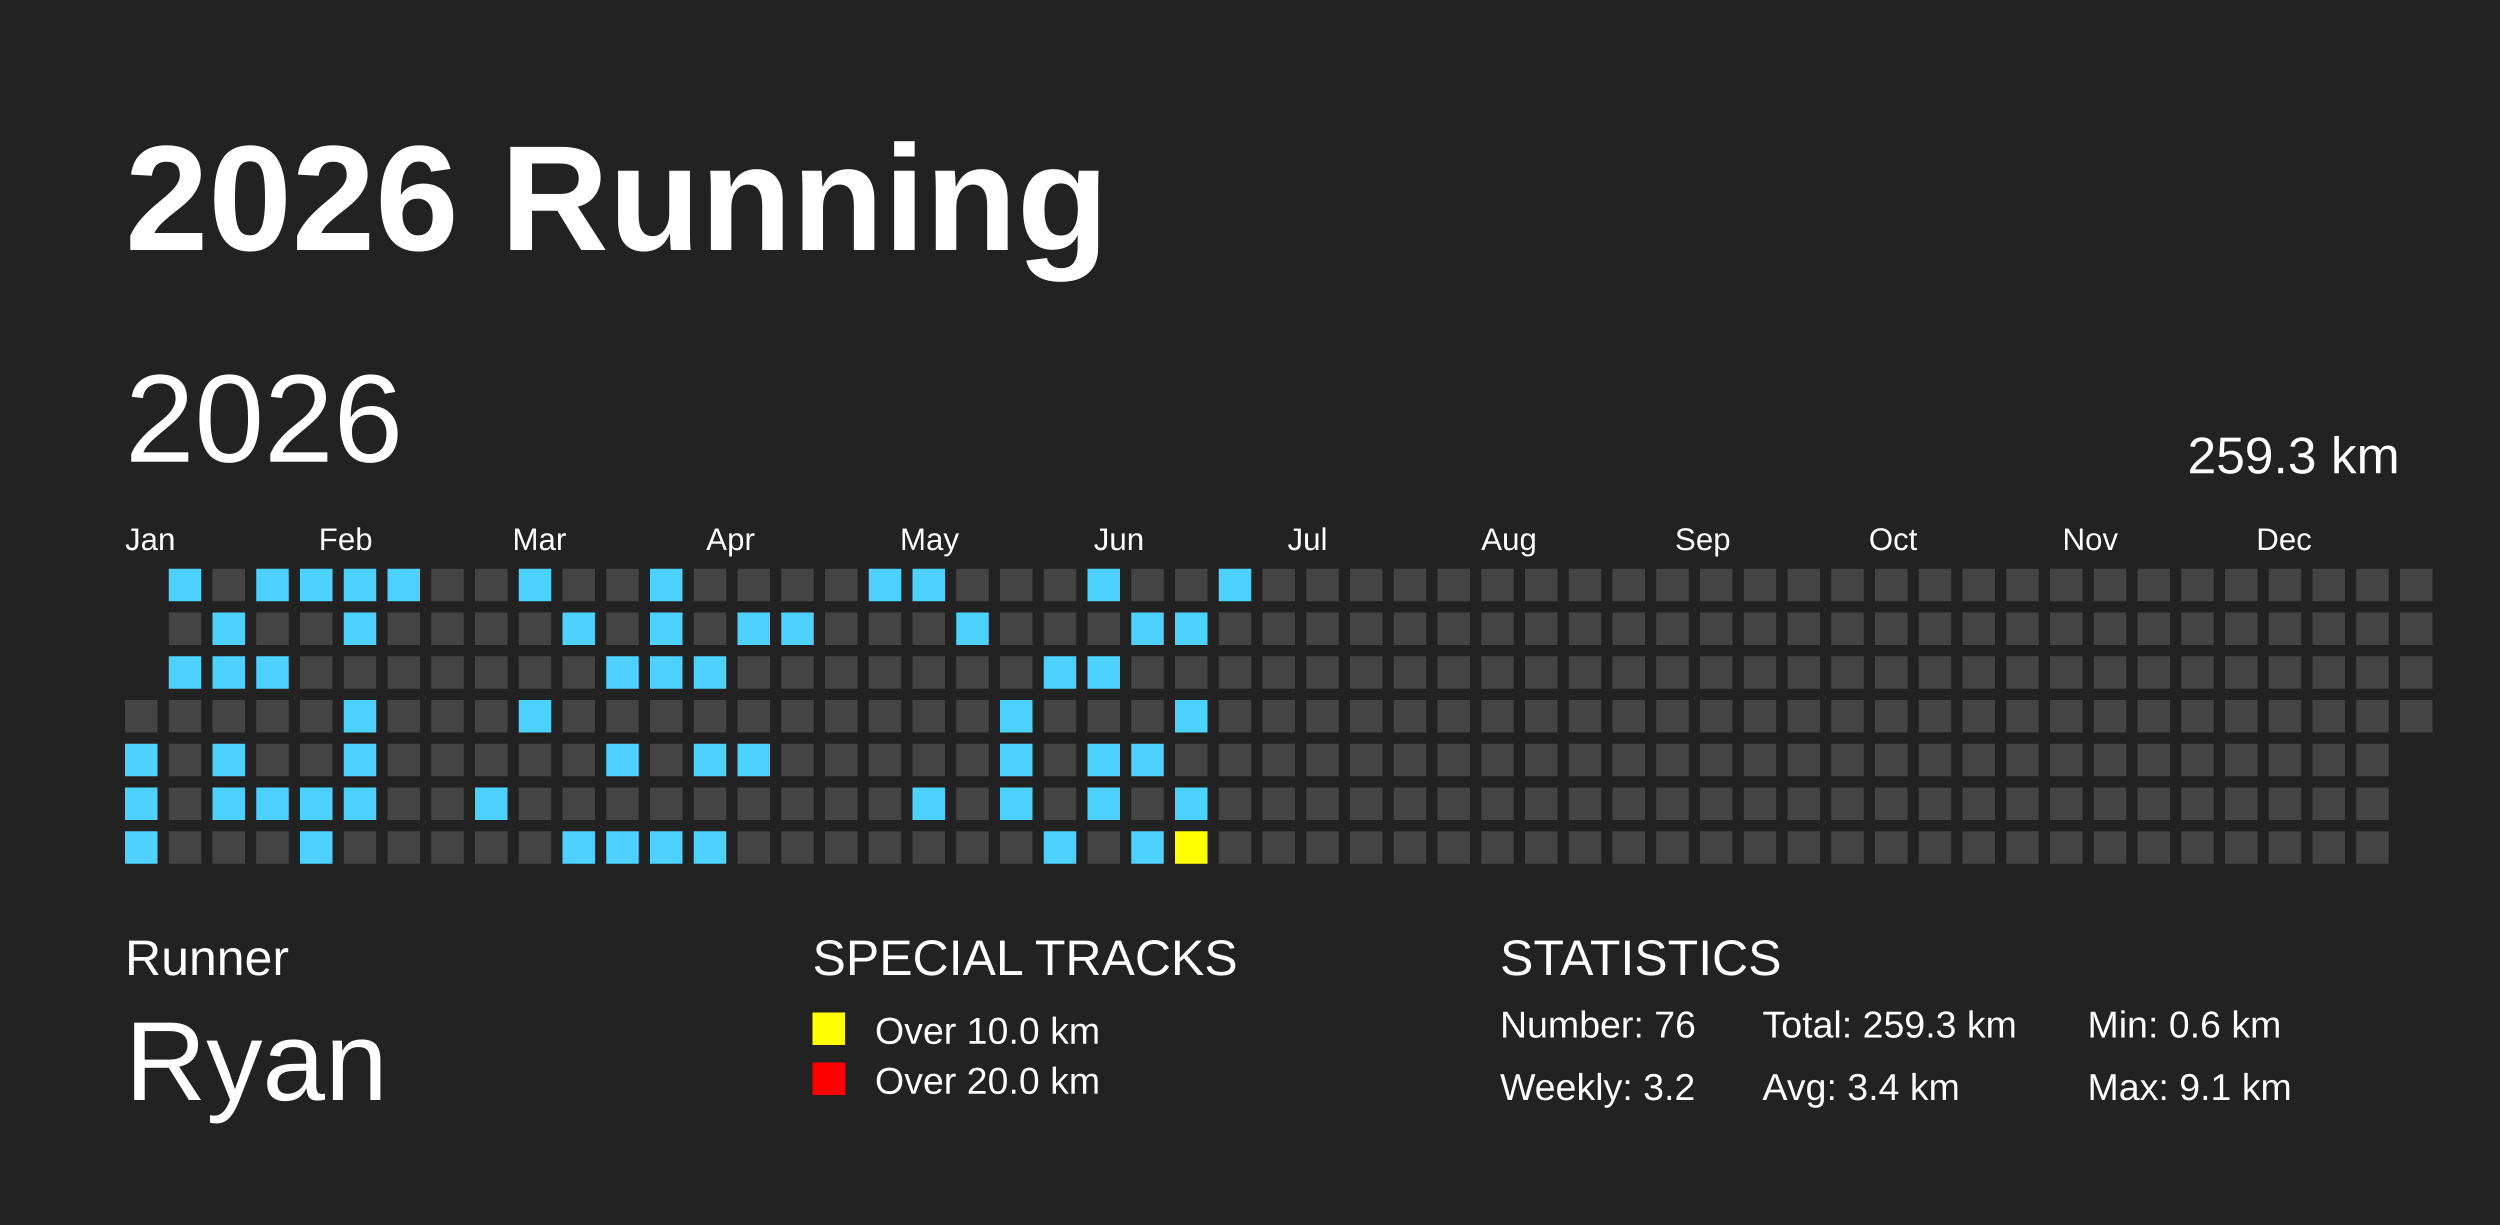
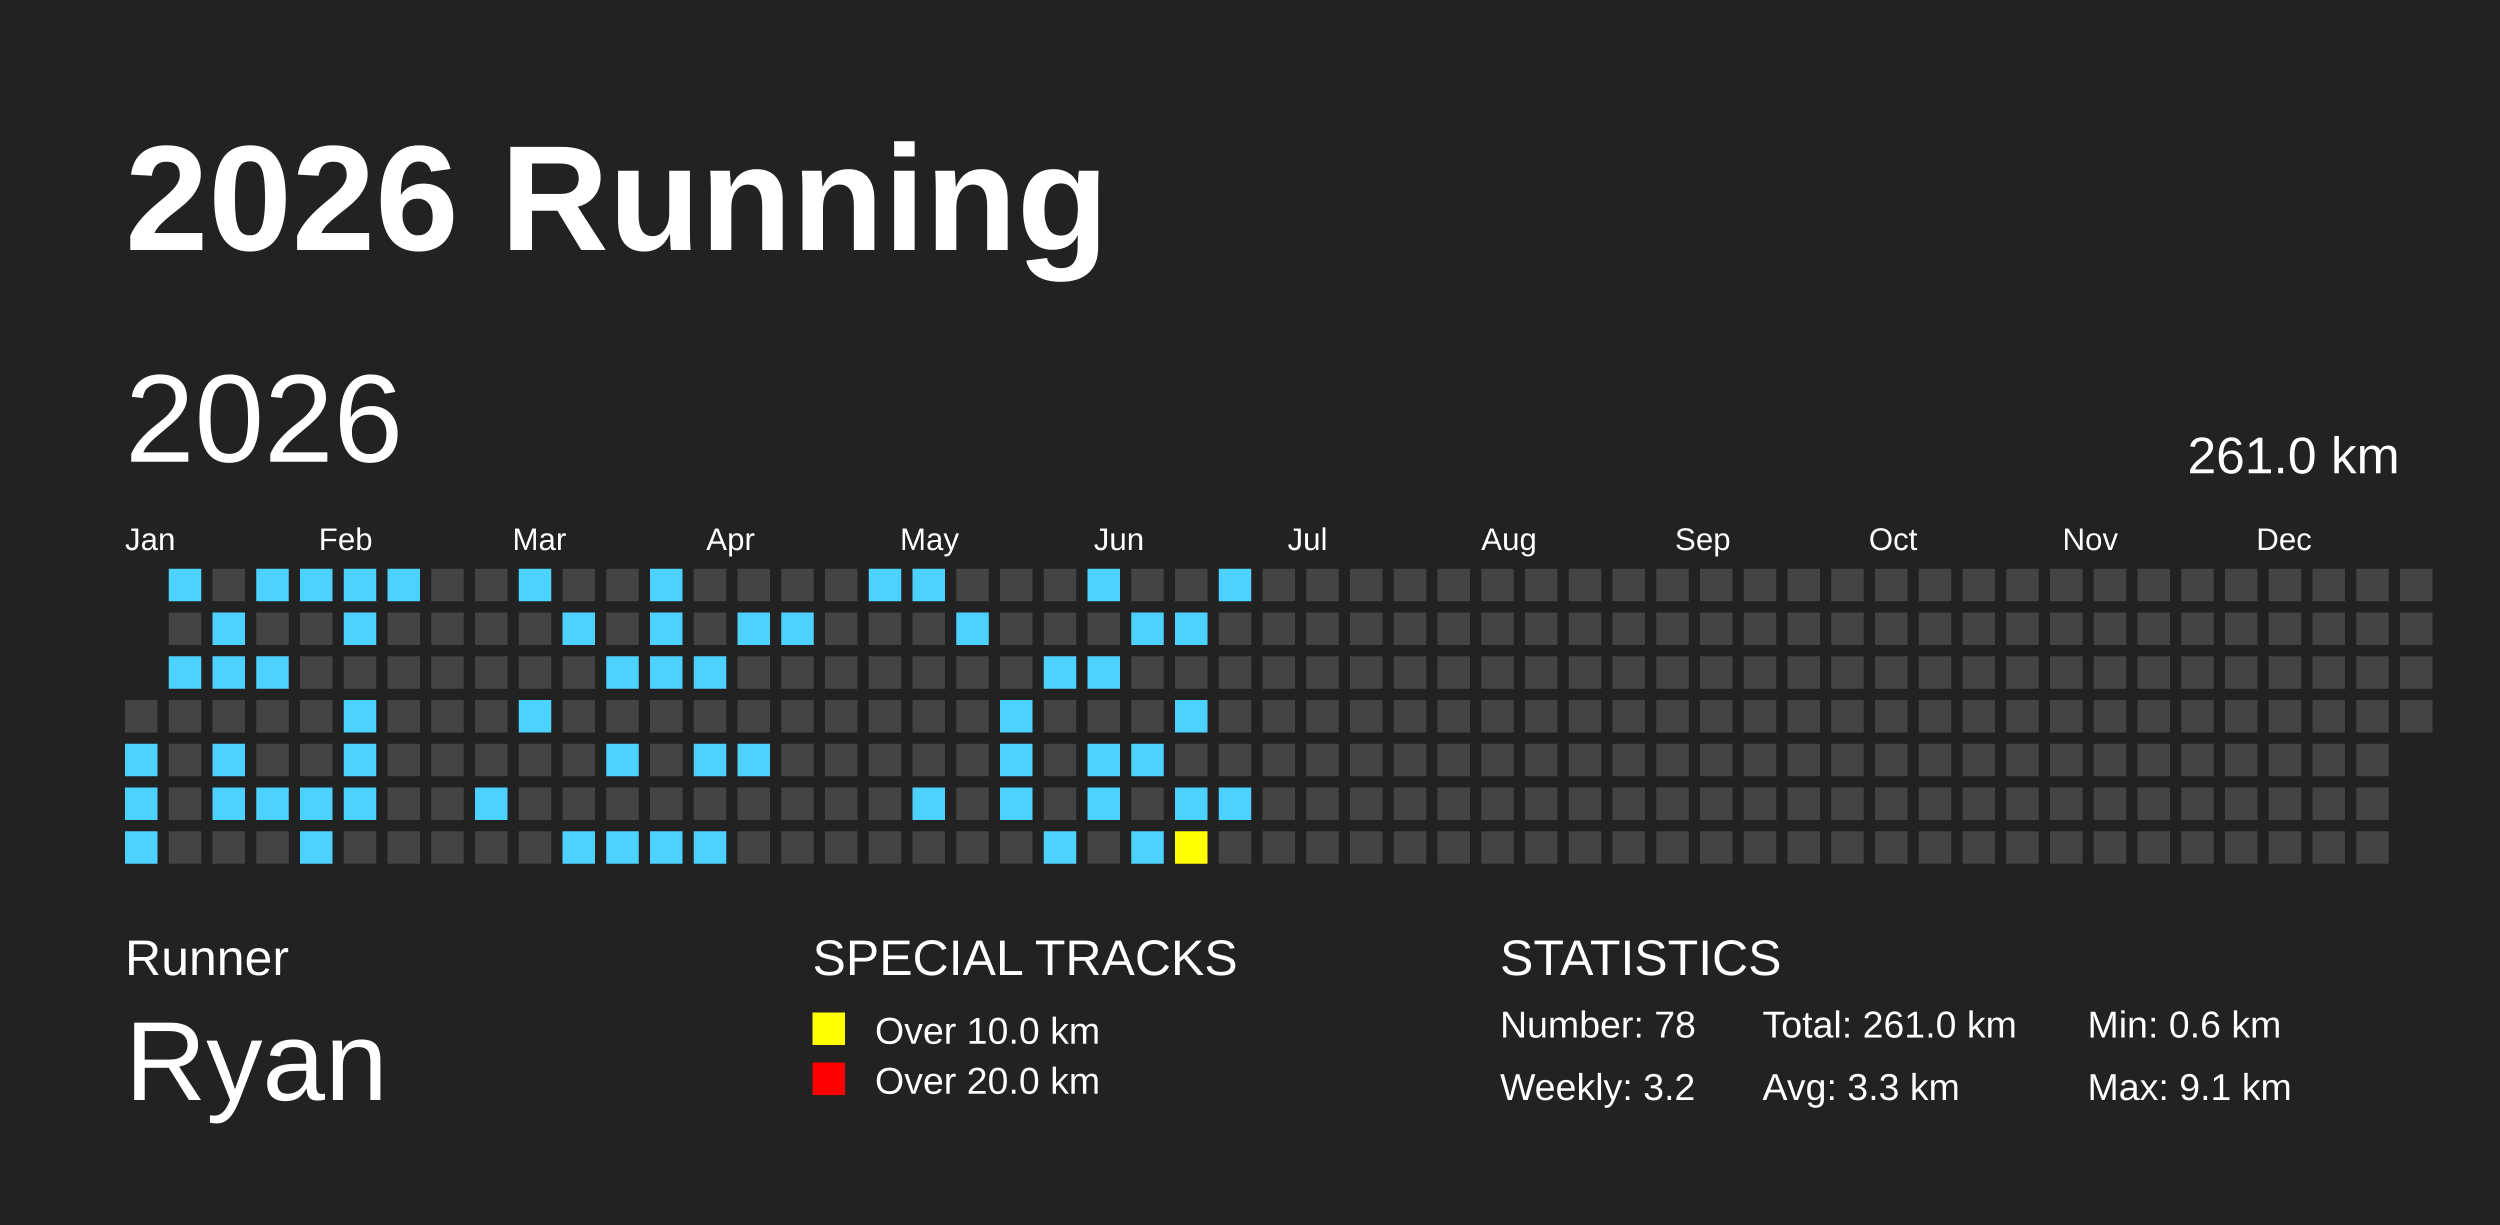
<svg xmlns="http://www.w3.org/2000/svg" baseProfile="full" height="98mm" version="1.1" viewBox="0,0,200,98" width="200mm">
  <defs />
  <rect fill="#222222" height="98" width="200" x="0" y="0" />
  <text fill="#FFFFFF" style="font-size:12px; font-family:Arial; font-weight:bold;" x="10" y="20">2026 Running</text>
  <text fill="#FFFFFF" style="font-size:4px; font-family:Arial" x="10" y="78">Runner</text>
  <text fill="#FFFFFF" style="font-size:9px; font-family:Arial" x="10" y="88">Ryan</text>
  <text fill="#FFFFFF" style="font-size:4px; font-family:Arial" x="65" y="78">SPECIAL TRACKS</text>
  <rect fill="yellow" height="2.6" width="2.6" x="65" y="81" />
  <text fill="#FFFFFF" style="font-size:3px; font-family:Arial" x="70" y="83.5">Over 10.0 km</text>
  <rect fill="red" height="2.6" width="2.6" x="65" y="85" />
  <text fill="#FFFFFF" style="font-size:3px; font-family:Arial" x="70" y="87.5">Over 20.0 km</text>
  <text fill="#FFFFFF" style="font-size:4px; font-family:Arial" x="120" y="78">STATISTICS</text>
-   <text fill="#FFFFFF" style="font-size:3px; font-family:Arial" x="120" y="83">Number: 76</text>
+   <text fill="#FFFFFF" style="font-size:3px; font-family:Arial" x="120" y="83">Number: 78</text>
  <text fill="#FFFFFF" style="font-size:3px; font-family:Arial" x="120" y="88">Weekly: 3.2</text>
-   <text fill="#FFFFFF" style="font-size:3px; font-family:Arial" x="141" y="83">Total: 259.3 km</text>
-   <text fill="#FFFFFF" style="font-size:3px; font-family:Arial" x="141" y="88">Avg: 3.4 km</text>
+   <text fill="#FFFFFF" style="font-size:3px; font-family:Arial" x="141" y="83">Total: 261.0 km</text>
+   <text fill="#FFFFFF" style="font-size:3px; font-family:Arial" x="141" y="88">Avg: 3.3 km</text>
  <text fill="#FFFFFF" style="font-size:3px; font-family:Arial" x="167" y="83">Min: 0.6 km</text>
  <text fill="#FFFFFF" style="font-size:3px; font-family:Arial" x="167" y="88">Max: 9.1 km</text>
  <text dominant-baseline="hanging" fill="#FFFFFF" style="font-size:10.0px; font-family:Arial;" x="10" y="30">2026</text>
-   <text dominant-baseline="hanging" fill="#FFFFFF" style="font-size:4.125px; font-family:Arial;" x="175" y="35">259.3 km</text>
+   <text dominant-baseline="hanging" fill="#FFFFFF" style="font-size:4.125px; font-family:Arial;" x="175" y="35">261.0 km</text>
  <text fill="#FFFFFF" style="font-size:2.5px; font-family:Arial" x="10.0" y="44">Jan</text>
  <text fill="#FFFFFF" style="font-size:2.5px; font-family:Arial" x="25.5" y="44">Feb</text>
  <text fill="#FFFFFF" style="font-size:2.5px; font-family:Arial" x="41.0" y="44">Mar</text>
  <text fill="#FFFFFF" style="font-size:2.5px; font-family:Arial" x="56.5" y="44">Apr</text>
  <text fill="#FFFFFF" style="font-size:2.5px; font-family:Arial" x="72.0" y="44">May</text>
  <text fill="#FFFFFF" style="font-size:2.5px; font-family:Arial" x="87.5" y="44">Jun</text>
  <text fill="#FFFFFF" style="font-size:2.5px; font-family:Arial" x="103.0" y="44">Jul</text>
  <text fill="#FFFFFF" style="font-size:2.5px; font-family:Arial" x="118.5" y="44">Aug</text>
  <text fill="#FFFFFF" style="font-size:2.5px; font-family:Arial" x="134.0" y="44">Sep</text>
  <text fill="#FFFFFF" style="font-size:2.5px; font-family:Arial" x="149.5" y="44">Oct</text>
  <text fill="#FFFFFF" style="font-size:2.5px; font-family:Arial" x="165.0" y="44">Nov</text>
  <text fill="#FFFFFF" style="font-size:2.5px; font-family:Arial" x="180.5" y="44">Dec</text>
  <rect fill="#444444" height="2.6" width="2.6" x="10.0" y="56.0" />
  <rect fill="#4DD2FF" height="2.6" width="2.6" x="10.0" y="59.5" />
  <rect fill="#4DD2FF" height="2.6" width="2.6" x="10.0" y="63.0" />
  <rect fill="#4DD2FF" height="2.6" width="2.6" x="10.0" y="66.5" />
  <rect fill="#4DD2FF" height="2.6" width="2.6" x="13.5" y="45.5" />
  <rect fill="#444444" height="2.6" width="2.6" x="13.5" y="49.0" />
  <rect fill="#4DD2FF" height="2.6" width="2.6" x="13.5" y="52.5" />
  <rect fill="#444444" height="2.6" width="2.6" x="13.5" y="56.0" />
  <rect fill="#444444" height="2.6" width="2.6" x="13.5" y="59.5" />
  <rect fill="#444444" height="2.6" width="2.6" x="13.5" y="63.0" />
  <rect fill="#444444" height="2.6" width="2.6" x="13.5" y="66.5" />
  <rect fill="#444444" height="2.6" width="2.6" x="17.0" y="45.5" />
  <rect fill="#4DD2FF" height="2.6" width="2.6" x="17.0" y="49.0" />
  <rect fill="#4DD2FF" height="2.6" width="2.6" x="17.0" y="52.5" />
  <rect fill="#444444" height="2.6" width="2.6" x="17.0" y="56.0" />
  <rect fill="#4DD2FF" height="2.6" width="2.6" x="17.0" y="59.5" />
  <rect fill="#4DD2FF" height="2.6" width="2.6" x="17.0" y="63.0" />
  <rect fill="#444444" height="2.6" width="2.6" x="17.0" y="66.5" />
  <rect fill="#4DD2FF" height="2.6" width="2.6" x="20.5" y="45.5" />
  <rect fill="#444444" height="2.6" width="2.6" x="20.5" y="49.0" />
  <rect fill="#4DD2FF" height="2.6" width="2.6" x="20.5" y="52.5" />
  <rect fill="#444444" height="2.6" width="2.6" x="20.5" y="56.0" />
  <rect fill="#444444" height="2.6" width="2.6" x="20.5" y="59.5" />
  <rect fill="#4DD2FF" height="2.6" width="2.6" x="20.5" y="63.0" />
  <rect fill="#444444" height="2.6" width="2.6" x="20.5" y="66.5" />
  <rect fill="#4DD2FF" height="2.6" width="2.6" x="24.0" y="45.5" />
  <rect fill="#444444" height="2.6" width="2.6" x="24.0" y="49.0" />
  <rect fill="#444444" height="2.6" width="2.6" x="24.0" y="52.5" />
  <rect fill="#444444" height="2.6" width="2.6" x="24.0" y="56.0" />
  <rect fill="#444444" height="2.6" width="2.6" x="24.0" y="59.5" />
  <rect fill="#4DD2FF" height="2.6" width="2.6" x="24.0" y="63.0" />
  <rect fill="#4DD2FF" height="2.6" width="2.6" x="24.0" y="66.5" />
  <rect fill="#4DD2FF" height="2.6" width="2.6" x="27.5" y="45.5" />
  <rect fill="#4DD2FF" height="2.6" width="2.6" x="27.5" y="49.0" />
  <rect fill="#444444" height="2.6" width="2.6" x="27.5" y="52.5" />
  <rect fill="#4DD2FF" height="2.6" width="2.6" x="27.5" y="56.0" />
  <rect fill="#4DD2FF" height="2.6" width="2.6" x="27.5" y="59.5" />
  <rect fill="#4DD2FF" height="2.6" width="2.6" x="27.5" y="63.0" />
  <rect fill="#444444" height="2.6" width="2.6" x="27.5" y="66.5" />
  <rect fill="#4DD2FF" height="2.6" width="2.6" x="31.0" y="45.5" />
  <rect fill="#444444" height="2.6" width="2.6" x="31.0" y="49.0" />
  <rect fill="#444444" height="2.6" width="2.6" x="31.0" y="52.5" />
  <rect fill="#444444" height="2.6" width="2.6" x="31.0" y="56.0" />
  <rect fill="#444444" height="2.6" width="2.6" x="31.0" y="59.5" />
  <rect fill="#444444" height="2.6" width="2.6" x="31.0" y="63.0" />
  <rect fill="#444444" height="2.6" width="2.6" x="31.0" y="66.5" />
  <rect fill="#444444" height="2.6" width="2.6" x="34.5" y="45.5" />
  <rect fill="#444444" height="2.6" width="2.6" x="34.5" y="49.0" />
  <rect fill="#444444" height="2.6" width="2.6" x="34.5" y="52.5" />
  <rect fill="#444444" height="2.6" width="2.6" x="34.5" y="56.0" />
  <rect fill="#444444" height="2.6" width="2.6" x="34.5" y="59.5" />
  <rect fill="#444444" height="2.6" width="2.6" x="34.5" y="63.0" />
  <rect fill="#444444" height="2.6" width="2.6" x="34.5" y="66.5" />
  <rect fill="#444444" height="2.6" width="2.6" x="38.0" y="45.5" />
  <rect fill="#444444" height="2.6" width="2.6" x="38.0" y="49.0" />
  <rect fill="#444444" height="2.6" width="2.6" x="38.0" y="52.5" />
  <rect fill="#444444" height="2.6" width="2.6" x="38.0" y="56.0" />
  <rect fill="#444444" height="2.6" width="2.6" x="38.0" y="59.5" />
  <rect fill="#4DD2FF" height="2.6" width="2.6" x="38.0" y="63.0" />
  <rect fill="#444444" height="2.6" width="2.6" x="38.0" y="66.5" />
  <rect fill="#4DD2FF" height="2.6" width="2.6" x="41.5" y="45.5" />
  <rect fill="#444444" height="2.6" width="2.6" x="41.5" y="49.0" />
  <rect fill="#444444" height="2.6" width="2.6" x="41.5" y="52.5" />
  <rect fill="#4DD2FF" height="2.6" width="2.6" x="41.5" y="56.0" />
  <rect fill="#444444" height="2.6" width="2.6" x="41.5" y="59.5" />
  <rect fill="#444444" height="2.6" width="2.6" x="41.5" y="63.0" />
  <rect fill="#444444" height="2.6" width="2.6" x="41.5" y="66.5" />
  <rect fill="#444444" height="2.6" width="2.6" x="45.0" y="45.5" />
  <rect fill="#4DD2FF" height="2.6" width="2.6" x="45.0" y="49.0" />
  <rect fill="#444444" height="2.6" width="2.6" x="45.0" y="52.5" />
  <rect fill="#444444" height="2.6" width="2.6" x="45.0" y="56.0" />
  <rect fill="#444444" height="2.6" width="2.6" x="45.0" y="59.5" />
  <rect fill="#444444" height="2.6" width="2.6" x="45.0" y="63.0" />
  <rect fill="#4DD2FF" height="2.6" width="2.6" x="45.0" y="66.5" />
  <rect fill="#444444" height="2.6" width="2.6" x="48.5" y="45.5" />
  <rect fill="#444444" height="2.6" width="2.6" x="48.5" y="49.0" />
  <rect fill="#4DD2FF" height="2.6" width="2.6" x="48.5" y="52.5" />
  <rect fill="#444444" height="2.6" width="2.6" x="48.5" y="56.0" />
  <rect fill="#4DD2FF" height="2.6" width="2.6" x="48.5" y="59.5" />
  <rect fill="#444444" height="2.6" width="2.6" x="48.5" y="63.0" />
  <rect fill="#4DD2FF" height="2.6" width="2.6" x="48.5" y="66.5" />
  <rect fill="#4DD2FF" height="2.6" width="2.6" x="52.0" y="45.5" />
  <rect fill="#4DD2FF" height="2.6" width="2.6" x="52.0" y="49.0" />
  <rect fill="#4DD2FF" height="2.6" width="2.6" x="52.0" y="52.5" />
  <rect fill="#444444" height="2.6" width="2.6" x="52.0" y="56.0" />
  <rect fill="#444444" height="2.6" width="2.6" x="52.0" y="59.5" />
  <rect fill="#444444" height="2.6" width="2.6" x="52.0" y="63.0" />
  <rect fill="#4DD2FF" height="2.6" width="2.6" x="52.0" y="66.5" />
  <rect fill="#444444" height="2.6" width="2.6" x="55.5" y="45.5" />
  <rect fill="#444444" height="2.6" width="2.6" x="55.5" y="49.0" />
  <rect fill="#4DD2FF" height="2.6" width="2.6" x="55.5" y="52.5" />
  <rect fill="#444444" height="2.6" width="2.6" x="55.5" y="56.0" />
  <rect fill="#4DD2FF" height="2.6" width="2.6" x="55.5" y="59.5" />
  <rect fill="#444444" height="2.6" width="2.6" x="55.5" y="63.0" />
  <rect fill="#4DD2FF" height="2.6" width="2.6" x="55.5" y="66.5" />
  <rect fill="#444444" height="2.6" width="2.6" x="59.0" y="45.5" />
  <rect fill="#4DD2FF" height="2.6" width="2.6" x="59.0" y="49.0" />
  <rect fill="#444444" height="2.6" width="2.6" x="59.0" y="52.5" />
  <rect fill="#444444" height="2.6" width="2.6" x="59.0" y="56.0" />
  <rect fill="#4DD2FF" height="2.6" width="2.6" x="59.0" y="59.5" />
  <rect fill="#444444" height="2.6" width="2.6" x="59.0" y="63.0" />
  <rect fill="#444444" height="2.6" width="2.6" x="59.0" y="66.5" />
  <rect fill="#444444" height="2.6" width="2.6" x="62.5" y="45.5" />
  <rect fill="#4DD2FF" height="2.6" width="2.6" x="62.5" y="49.0" />
  <rect fill="#444444" height="2.6" width="2.6" x="62.5" y="52.5" />
  <rect fill="#444444" height="2.6" width="2.6" x="62.5" y="56.0" />
  <rect fill="#444444" height="2.6" width="2.6" x="62.5" y="59.5" />
  <rect fill="#444444" height="2.6" width="2.6" x="62.5" y="63.0" />
  <rect fill="#444444" height="2.6" width="2.6" x="62.5" y="66.5" />
  <rect fill="#444444" height="2.6" width="2.6" x="66.0" y="45.5" />
  <rect fill="#444444" height="2.6" width="2.6" x="66.0" y="49.0" />
  <rect fill="#444444" height="2.6" width="2.6" x="66.0" y="52.5" />
  <rect fill="#444444" height="2.6" width="2.6" x="66.0" y="56.0" />
  <rect fill="#444444" height="2.6" width="2.6" x="66.0" y="59.5" />
  <rect fill="#444444" height="2.6" width="2.6" x="66.0" y="63.0" />
  <rect fill="#444444" height="2.6" width="2.6" x="66.0" y="66.5" />
  <rect fill="#4DD2FF" height="2.6" width="2.6" x="69.5" y="45.5" />
  <rect fill="#444444" height="2.6" width="2.6" x="69.5" y="49.0" />
  <rect fill="#444444" height="2.6" width="2.6" x="69.5" y="52.5" />
  <rect fill="#444444" height="2.6" width="2.6" x="69.5" y="56.0" />
  <rect fill="#444444" height="2.6" width="2.6" x="69.5" y="59.5" />
  <rect fill="#444444" height="2.6" width="2.6" x="69.5" y="63.0" />
  <rect fill="#444444" height="2.6" width="2.6" x="69.5" y="66.5" />
  <rect fill="#4DD2FF" height="2.6" width="2.6" x="73.0" y="45.5" />
  <rect fill="#444444" height="2.6" width="2.6" x="73.0" y="49.0" />
  <rect fill="#444444" height="2.6" width="2.6" x="73.0" y="52.5" />
  <rect fill="#444444" height="2.6" width="2.6" x="73.0" y="56.0" />
  <rect fill="#444444" height="2.6" width="2.6" x="73.0" y="59.5" />
  <rect fill="#4DD2FF" height="2.6" width="2.6" x="73.0" y="63.0" />
  <rect fill="#444444" height="2.6" width="2.6" x="73.0" y="66.5" />
  <rect fill="#444444" height="2.6" width="2.6" x="76.5" y="45.5" />
  <rect fill="#4DD2FF" height="2.6" width="2.6" x="76.5" y="49.0" />
  <rect fill="#444444" height="2.6" width="2.6" x="76.5" y="52.5" />
  <rect fill="#444444" height="2.6" width="2.6" x="76.5" y="56.0" />
  <rect fill="#444444" height="2.6" width="2.6" x="76.5" y="59.5" />
  <rect fill="#444444" height="2.6" width="2.6" x="76.5" y="63.0" />
  <rect fill="#444444" height="2.6" width="2.6" x="76.5" y="66.5" />
  <rect fill="#444444" height="2.6" width="2.6" x="80.0" y="45.5" />
  <rect fill="#444444" height="2.6" width="2.6" x="80.0" y="49.0" />
  <rect fill="#444444" height="2.6" width="2.6" x="80.0" y="52.5" />
  <rect fill="#4DD2FF" height="2.6" width="2.6" x="80.0" y="56.0" />
  <rect fill="#4DD2FF" height="2.6" width="2.6" x="80.0" y="59.5" />
  <rect fill="#4DD2FF" height="2.6" width="2.6" x="80.0" y="63.0" />
  <rect fill="#444444" height="2.6" width="2.6" x="80.0" y="66.5" />
  <rect fill="#444444" height="2.6" width="2.6" x="83.5" y="45.5" />
  <rect fill="#444444" height="2.6" width="2.6" x="83.5" y="49.0" />
  <rect fill="#4DD2FF" height="2.6" width="2.6" x="83.5" y="52.5" />
  <rect fill="#444444" height="2.6" width="2.6" x="83.5" y="56.0" />
  <rect fill="#444444" height="2.6" width="2.6" x="83.5" y="59.5" />
  <rect fill="#444444" height="2.6" width="2.6" x="83.5" y="63.0" />
  <rect fill="#4DD2FF" height="2.6" width="2.6" x="83.5" y="66.5" />
  <rect fill="#4DD2FF" height="2.6" width="2.6" x="87.0" y="45.5" />
  <rect fill="#444444" height="2.6" width="2.6" x="87.0" y="49.0" />
  <rect fill="#4DD2FF" height="2.6" width="2.6" x="87.0" y="52.5" />
  <rect fill="#444444" height="2.6" width="2.6" x="87.0" y="56.0" />
  <rect fill="#4DD2FF" height="2.6" width="2.6" x="87.0" y="59.5" />
  <rect fill="#4DD2FF" height="2.6" width="2.6" x="87.0" y="63.0" />
  <rect fill="#444444" height="2.6" width="2.6" x="87.0" y="66.5" />
  <rect fill="#444444" height="2.6" width="2.6" x="90.5" y="45.5" />
  <rect fill="#4DD2FF" height="2.6" width="2.6" x="90.5" y="49.0" />
  <rect fill="#444444" height="2.6" width="2.6" x="90.5" y="52.5" />
  <rect fill="#444444" height="2.6" width="2.6" x="90.5" y="56.0" />
  <rect fill="#4DD2FF" height="2.6" width="2.6" x="90.5" y="59.5" />
  <rect fill="#444444" height="2.6" width="2.6" x="90.5" y="63.0" />
  <rect fill="#4DD2FF" height="2.6" width="2.6" x="90.5" y="66.5" />
  <rect fill="#444444" height="2.6" width="2.6" x="94.0" y="45.5" />
  <rect fill="#4DD2FF" height="2.6" width="2.6" x="94.0" y="49.0" />
  <rect fill="#444444" height="2.6" width="2.6" x="94.0" y="52.5" />
  <rect fill="#4DD2FF" height="2.6" width="2.6" x="94.0" y="56.0" />
  <rect fill="#444444" height="2.6" width="2.6" x="94.0" y="59.5" />
  <rect fill="#4DD2FF" height="2.6" width="2.6" x="94.0" y="63.0" />
  <rect fill="yellow" height="2.6" width="2.6" x="94.0" y="66.5" />
  <rect fill="#4DD2FF" height="2.6" width="2.6" x="97.5" y="45.5" />
  <rect fill="#444444" height="2.6" width="2.6" x="97.5" y="49.0" />
  <rect fill="#444444" height="2.6" width="2.6" x="97.5" y="52.5" />
  <rect fill="#444444" height="2.6" width="2.6" x="97.5" y="56.0" />
  <rect fill="#444444" height="2.6" width="2.6" x="97.5" y="59.5" />
-   <rect fill="#444444" height="2.6" width="2.6" x="97.5" y="63.0" />
+   <rect fill="#4DD2FF" height="2.6" width="2.6" x="97.5" y="63.0" />
  <rect fill="#444444" height="2.6" width="2.6" x="97.5" y="66.5" />
  <rect fill="#444444" height="2.6" width="2.6" x="101.0" y="45.5" />
  <rect fill="#444444" height="2.6" width="2.6" x="101.0" y="49.0" />
  <rect fill="#444444" height="2.6" width="2.6" x="101.0" y="52.5" />
  <rect fill="#444444" height="2.6" width="2.6" x="101.0" y="56.0" />
  <rect fill="#444444" height="2.6" width="2.6" x="101.0" y="59.5" />
  <rect fill="#444444" height="2.6" width="2.6" x="101.0" y="63.0" />
  <rect fill="#444444" height="2.6" width="2.6" x="101.0" y="66.5" />
  <rect fill="#444444" height="2.6" width="2.6" x="104.5" y="45.5" />
  <rect fill="#444444" height="2.6" width="2.6" x="104.5" y="49.0" />
  <rect fill="#444444" height="2.6" width="2.6" x="104.5" y="52.5" />
  <rect fill="#444444" height="2.6" width="2.6" x="104.5" y="56.0" />
  <rect fill="#444444" height="2.6" width="2.6" x="104.5" y="59.5" />
  <rect fill="#444444" height="2.6" width="2.6" x="104.5" y="63.0" />
  <rect fill="#444444" height="2.6" width="2.6" x="104.5" y="66.5" />
  <rect fill="#444444" height="2.6" width="2.6" x="108.0" y="45.5" />
  <rect fill="#444444" height="2.6" width="2.6" x="108.0" y="49.0" />
  <rect fill="#444444" height="2.6" width="2.6" x="108.0" y="52.5" />
  <rect fill="#444444" height="2.6" width="2.6" x="108.0" y="56.0" />
  <rect fill="#444444" height="2.6" width="2.6" x="108.0" y="59.5" />
  <rect fill="#444444" height="2.6" width="2.6" x="108.0" y="63.0" />
  <rect fill="#444444" height="2.6" width="2.6" x="108.0" y="66.5" />
  <rect fill="#444444" height="2.6" width="2.6" x="111.5" y="45.5" />
  <rect fill="#444444" height="2.6" width="2.6" x="111.5" y="49.0" />
  <rect fill="#444444" height="2.6" width="2.6" x="111.5" y="52.5" />
  <rect fill="#444444" height="2.6" width="2.6" x="111.5" y="56.0" />
  <rect fill="#444444" height="2.6" width="2.6" x="111.5" y="59.5" />
  <rect fill="#444444" height="2.6" width="2.6" x="111.5" y="63.0" />
  <rect fill="#444444" height="2.6" width="2.6" x="111.5" y="66.5" />
  <rect fill="#444444" height="2.6" width="2.6" x="115.0" y="45.5" />
  <rect fill="#444444" height="2.6" width="2.6" x="115.0" y="49.0" />
  <rect fill="#444444" height="2.6" width="2.6" x="115.0" y="52.5" />
  <rect fill="#444444" height="2.6" width="2.6" x="115.0" y="56.0" />
  <rect fill="#444444" height="2.6" width="2.6" x="115.0" y="59.5" />
  <rect fill="#444444" height="2.6" width="2.6" x="115.0" y="63.0" />
  <rect fill="#444444" height="2.6" width="2.6" x="115.0" y="66.5" />
  <rect fill="#444444" height="2.6" width="2.6" x="118.5" y="45.5" />
  <rect fill="#444444" height="2.6" width="2.6" x="118.5" y="49.0" />
  <rect fill="#444444" height="2.6" width="2.6" x="118.5" y="52.5" />
  <rect fill="#444444" height="2.6" width="2.6" x="118.5" y="56.0" />
  <rect fill="#444444" height="2.6" width="2.6" x="118.5" y="59.5" />
  <rect fill="#444444" height="2.6" width="2.6" x="118.5" y="63.0" />
  <rect fill="#444444" height="2.6" width="2.6" x="118.5" y="66.5" />
  <rect fill="#444444" height="2.6" width="2.6" x="122.0" y="45.5" />
  <rect fill="#444444" height="2.6" width="2.6" x="122.0" y="49.0" />
  <rect fill="#444444" height="2.6" width="2.6" x="122.0" y="52.5" />
  <rect fill="#444444" height="2.6" width="2.6" x="122.0" y="56.0" />
  <rect fill="#444444" height="2.6" width="2.6" x="122.0" y="59.5" />
  <rect fill="#444444" height="2.6" width="2.6" x="122.0" y="63.0" />
  <rect fill="#444444" height="2.6" width="2.6" x="122.0" y="66.5" />
  <rect fill="#444444" height="2.6" width="2.6" x="125.5" y="45.5" />
  <rect fill="#444444" height="2.6" width="2.6" x="125.5" y="49.0" />
  <rect fill="#444444" height="2.6" width="2.6" x="125.5" y="52.5" />
  <rect fill="#444444" height="2.6" width="2.6" x="125.5" y="56.0" />
  <rect fill="#444444" height="2.6" width="2.6" x="125.5" y="59.5" />
  <rect fill="#444444" height="2.6" width="2.6" x="125.5" y="63.0" />
  <rect fill="#444444" height="2.6" width="2.6" x="125.5" y="66.5" />
  <rect fill="#444444" height="2.6" width="2.6" x="129.0" y="45.5" />
  <rect fill="#444444" height="2.6" width="2.6" x="129.0" y="49.0" />
  <rect fill="#444444" height="2.6" width="2.6" x="129.0" y="52.5" />
  <rect fill="#444444" height="2.6" width="2.6" x="129.0" y="56.0" />
  <rect fill="#444444" height="2.6" width="2.6" x="129.0" y="59.5" />
  <rect fill="#444444" height="2.6" width="2.6" x="129.0" y="63.0" />
  <rect fill="#444444" height="2.6" width="2.6" x="129.0" y="66.5" />
  <rect fill="#444444" height="2.6" width="2.6" x="132.5" y="45.5" />
  <rect fill="#444444" height="2.6" width="2.6" x="132.5" y="49.0" />
  <rect fill="#444444" height="2.6" width="2.6" x="132.5" y="52.5" />
  <rect fill="#444444" height="2.6" width="2.6" x="132.5" y="56.0" />
  <rect fill="#444444" height="2.6" width="2.6" x="132.5" y="59.5" />
  <rect fill="#444444" height="2.6" width="2.6" x="132.5" y="63.0" />
  <rect fill="#444444" height="2.6" width="2.6" x="132.5" y="66.5" />
  <rect fill="#444444" height="2.6" width="2.6" x="136.0" y="45.5" />
  <rect fill="#444444" height="2.6" width="2.6" x="136.0" y="49.0" />
  <rect fill="#444444" height="2.6" width="2.6" x="136.0" y="52.5" />
  <rect fill="#444444" height="2.6" width="2.6" x="136.0" y="56.0" />
  <rect fill="#444444" height="2.6" width="2.6" x="136.0" y="59.5" />
  <rect fill="#444444" height="2.6" width="2.6" x="136.0" y="63.0" />
  <rect fill="#444444" height="2.6" width="2.6" x="136.0" y="66.5" />
  <rect fill="#444444" height="2.6" width="2.6" x="139.5" y="45.5" />
  <rect fill="#444444" height="2.6" width="2.6" x="139.5" y="49.0" />
  <rect fill="#444444" height="2.6" width="2.6" x="139.5" y="52.5" />
  <rect fill="#444444" height="2.6" width="2.6" x="139.5" y="56.0" />
  <rect fill="#444444" height="2.6" width="2.6" x="139.5" y="59.5" />
  <rect fill="#444444" height="2.6" width="2.6" x="139.5" y="63.0" />
  <rect fill="#444444" height="2.6" width="2.6" x="139.5" y="66.5" />
  <rect fill="#444444" height="2.6" width="2.6" x="143.0" y="45.5" />
  <rect fill="#444444" height="2.6" width="2.6" x="143.0" y="49.0" />
  <rect fill="#444444" height="2.6" width="2.6" x="143.0" y="52.5" />
  <rect fill="#444444" height="2.6" width="2.6" x="143.0" y="56.0" />
  <rect fill="#444444" height="2.6" width="2.6" x="143.0" y="59.5" />
  <rect fill="#444444" height="2.6" width="2.6" x="143.0" y="63.0" />
  <rect fill="#444444" height="2.6" width="2.6" x="143.0" y="66.5" />
  <rect fill="#444444" height="2.6" width="2.6" x="146.5" y="45.5" />
  <rect fill="#444444" height="2.6" width="2.6" x="146.5" y="49.0" />
  <rect fill="#444444" height="2.6" width="2.6" x="146.5" y="52.5" />
  <rect fill="#444444" height="2.6" width="2.6" x="146.5" y="56.0" />
  <rect fill="#444444" height="2.6" width="2.6" x="146.5" y="59.5" />
  <rect fill="#444444" height="2.6" width="2.6" x="146.5" y="63.0" />
  <rect fill="#444444" height="2.6" width="2.6" x="146.5" y="66.5" />
  <rect fill="#444444" height="2.6" width="2.6" x="150.0" y="45.5" />
  <rect fill="#444444" height="2.6" width="2.6" x="150.0" y="49.0" />
  <rect fill="#444444" height="2.6" width="2.6" x="150.0" y="52.5" />
  <rect fill="#444444" height="2.6" width="2.6" x="150.0" y="56.0" />
  <rect fill="#444444" height="2.6" width="2.6" x="150.0" y="59.5" />
  <rect fill="#444444" height="2.6" width="2.6" x="150.0" y="63.0" />
  <rect fill="#444444" height="2.6" width="2.6" x="150.0" y="66.5" />
  <rect fill="#444444" height="2.6" width="2.6" x="153.5" y="45.5" />
  <rect fill="#444444" height="2.6" width="2.6" x="153.5" y="49.0" />
  <rect fill="#444444" height="2.6" width="2.6" x="153.5" y="52.5" />
  <rect fill="#444444" height="2.6" width="2.6" x="153.5" y="56.0" />
  <rect fill="#444444" height="2.6" width="2.6" x="153.5" y="59.5" />
  <rect fill="#444444" height="2.6" width="2.6" x="153.5" y="63.0" />
  <rect fill="#444444" height="2.6" width="2.6" x="153.5" y="66.5" />
  <rect fill="#444444" height="2.6" width="2.6" x="157.0" y="45.5" />
  <rect fill="#444444" height="2.6" width="2.6" x="157.0" y="49.0" />
  <rect fill="#444444" height="2.6" width="2.6" x="157.0" y="52.5" />
  <rect fill="#444444" height="2.6" width="2.6" x="157.0" y="56.0" />
  <rect fill="#444444" height="2.6" width="2.6" x="157.0" y="59.5" />
  <rect fill="#444444" height="2.6" width="2.6" x="157.0" y="63.0" />
  <rect fill="#444444" height="2.6" width="2.6" x="157.0" y="66.5" />
  <rect fill="#444444" height="2.6" width="2.6" x="160.5" y="45.5" />
  <rect fill="#444444" height="2.6" width="2.6" x="160.5" y="49.0" />
  <rect fill="#444444" height="2.6" width="2.6" x="160.5" y="52.5" />
  <rect fill="#444444" height="2.6" width="2.6" x="160.5" y="56.0" />
  <rect fill="#444444" height="2.6" width="2.6" x="160.5" y="59.5" />
  <rect fill="#444444" height="2.6" width="2.6" x="160.5" y="63.0" />
  <rect fill="#444444" height="2.6" width="2.6" x="160.5" y="66.5" />
  <rect fill="#444444" height="2.6" width="2.6" x="164.0" y="45.5" />
  <rect fill="#444444" height="2.6" width="2.6" x="164.0" y="49.0" />
  <rect fill="#444444" height="2.6" width="2.6" x="164.0" y="52.5" />
  <rect fill="#444444" height="2.6" width="2.6" x="164.0" y="56.0" />
  <rect fill="#444444" height="2.6" width="2.6" x="164.0" y="59.5" />
  <rect fill="#444444" height="2.6" width="2.6" x="164.0" y="63.0" />
  <rect fill="#444444" height="2.6" width="2.6" x="164.0" y="66.5" />
  <rect fill="#444444" height="2.6" width="2.6" x="167.5" y="45.5" />
  <rect fill="#444444" height="2.6" width="2.6" x="167.5" y="49.0" />
  <rect fill="#444444" height="2.6" width="2.6" x="167.5" y="52.5" />
  <rect fill="#444444" height="2.6" width="2.6" x="167.5" y="56.0" />
  <rect fill="#444444" height="2.6" width="2.6" x="167.5" y="59.5" />
  <rect fill="#444444" height="2.6" width="2.6" x="167.5" y="63.0" />
  <rect fill="#444444" height="2.6" width="2.6" x="167.5" y="66.5" />
  <rect fill="#444444" height="2.6" width="2.6" x="171.0" y="45.5" />
  <rect fill="#444444" height="2.6" width="2.6" x="171.0" y="49.0" />
  <rect fill="#444444" height="2.6" width="2.6" x="171.0" y="52.5" />
  <rect fill="#444444" height="2.6" width="2.6" x="171.0" y="56.0" />
  <rect fill="#444444" height="2.6" width="2.6" x="171.0" y="59.5" />
  <rect fill="#444444" height="2.6" width="2.6" x="171.0" y="63.0" />
  <rect fill="#444444" height="2.6" width="2.6" x="171.0" y="66.5" />
  <rect fill="#444444" height="2.6" width="2.6" x="174.5" y="45.5" />
  <rect fill="#444444" height="2.6" width="2.6" x="174.5" y="49.0" />
  <rect fill="#444444" height="2.6" width="2.6" x="174.5" y="52.5" />
  <rect fill="#444444" height="2.6" width="2.6" x="174.5" y="56.0" />
  <rect fill="#444444" height="2.6" width="2.6" x="174.5" y="59.5" />
  <rect fill="#444444" height="2.6" width="2.6" x="174.5" y="63.0" />
  <rect fill="#444444" height="2.6" width="2.6" x="174.5" y="66.5" />
  <rect fill="#444444" height="2.6" width="2.6" x="178.0" y="45.5" />
  <rect fill="#444444" height="2.6" width="2.6" x="178.0" y="49.0" />
  <rect fill="#444444" height="2.6" width="2.6" x="178.0" y="52.5" />
  <rect fill="#444444" height="2.6" width="2.6" x="178.0" y="56.0" />
  <rect fill="#444444" height="2.6" width="2.6" x="178.0" y="59.5" />
  <rect fill="#444444" height="2.6" width="2.6" x="178.0" y="63.0" />
  <rect fill="#444444" height="2.6" width="2.6" x="178.0" y="66.5" />
  <rect fill="#444444" height="2.6" width="2.6" x="181.5" y="45.5" />
  <rect fill="#444444" height="2.6" width="2.6" x="181.5" y="49.0" />
  <rect fill="#444444" height="2.6" width="2.6" x="181.5" y="52.5" />
  <rect fill="#444444" height="2.6" width="2.6" x="181.5" y="56.0" />
  <rect fill="#444444" height="2.6" width="2.6" x="181.5" y="59.5" />
  <rect fill="#444444" height="2.6" width="2.6" x="181.5" y="63.0" />
  <rect fill="#444444" height="2.6" width="2.6" x="181.5" y="66.5" />
  <rect fill="#444444" height="2.6" width="2.6" x="185.0" y="45.5" />
  <rect fill="#444444" height="2.6" width="2.6" x="185.0" y="49.0" />
  <rect fill="#444444" height="2.6" width="2.6" x="185.0" y="52.5" />
  <rect fill="#444444" height="2.6" width="2.6" x="185.0" y="56.0" />
  <rect fill="#444444" height="2.6" width="2.6" x="185.0" y="59.5" />
  <rect fill="#444444" height="2.6" width="2.6" x="185.0" y="63.0" />
  <rect fill="#444444" height="2.6" width="2.6" x="185.0" y="66.5" />
  <rect fill="#444444" height="2.6" width="2.6" x="188.5" y="45.5" />
  <rect fill="#444444" height="2.6" width="2.6" x="188.5" y="49.0" />
  <rect fill="#444444" height="2.6" width="2.6" x="188.5" y="52.5" />
  <rect fill="#444444" height="2.6" width="2.6" x="188.5" y="56.0" />
  <rect fill="#444444" height="2.6" width="2.6" x="188.5" y="59.5" />
  <rect fill="#444444" height="2.6" width="2.6" x="188.5" y="63.0" />
  <rect fill="#444444" height="2.6" width="2.6" x="188.5" y="66.5" />
  <rect fill="#444444" height="2.6" width="2.6" x="192.0" y="45.5" />
  <rect fill="#444444" height="2.6" width="2.6" x="192.0" y="49.0" />
  <rect fill="#444444" height="2.6" width="2.6" x="192.0" y="52.5" />
  <rect fill="#444444" height="2.6" width="2.6" x="192.0" y="56.0" />
</svg>
